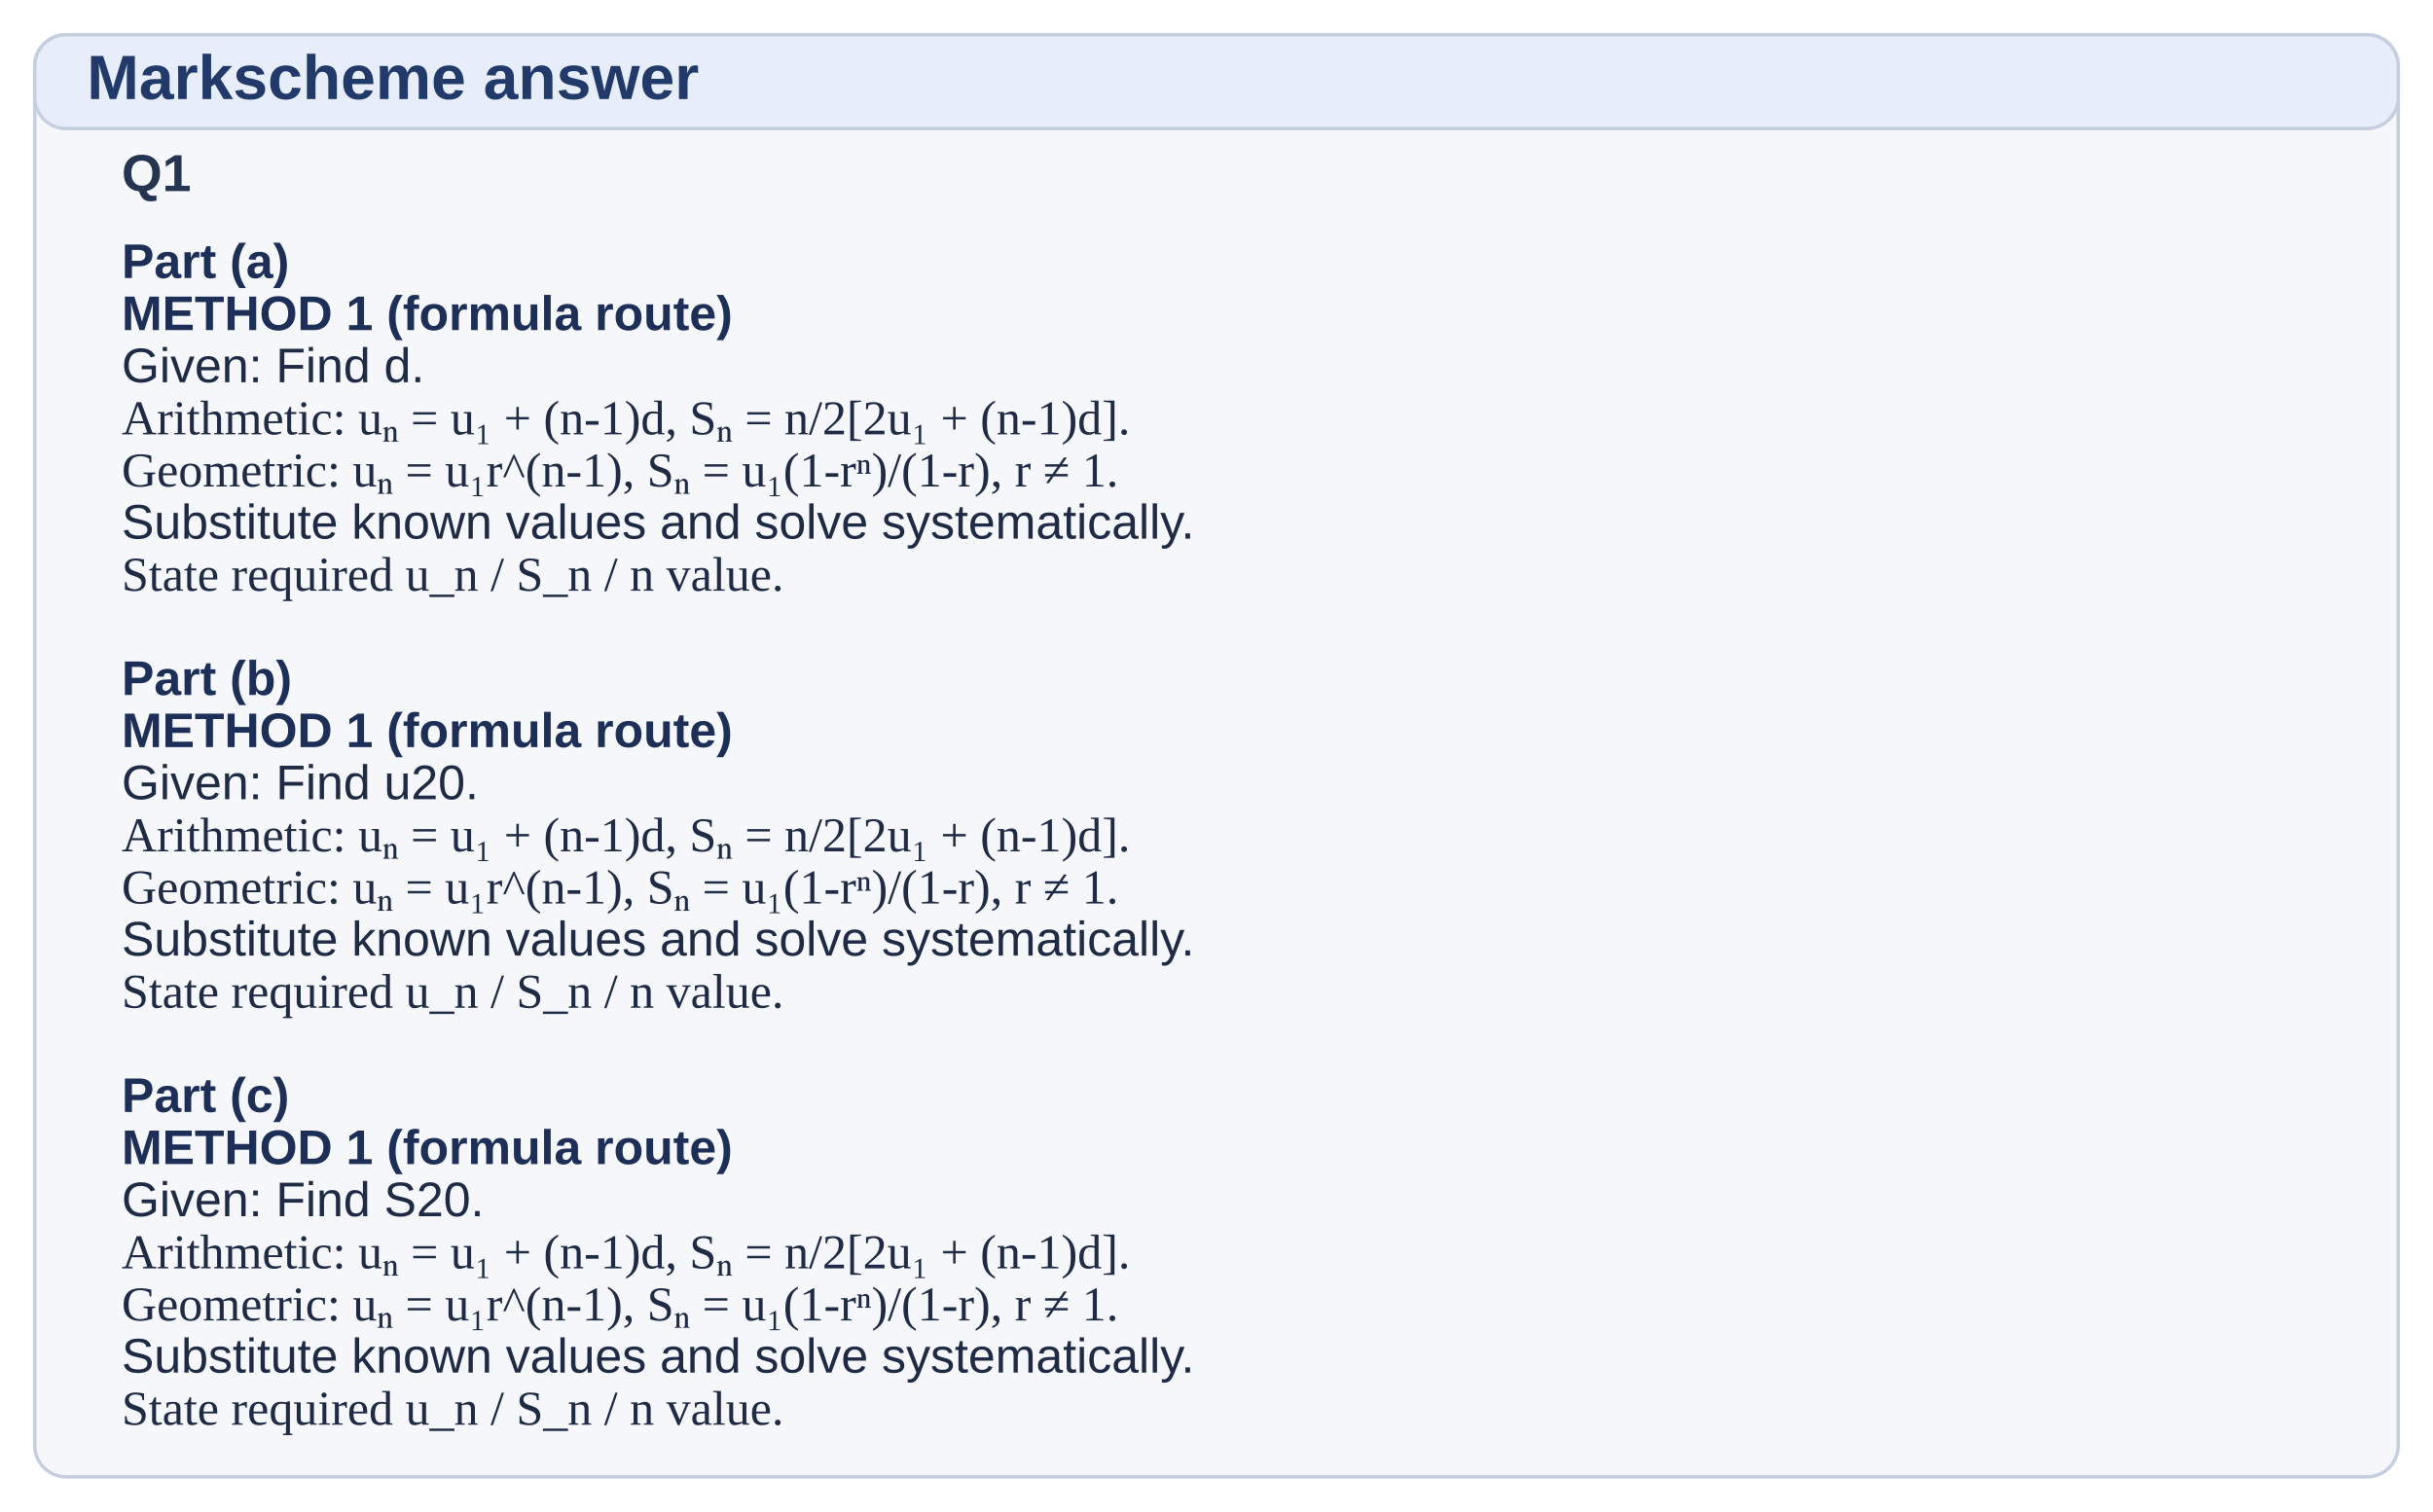
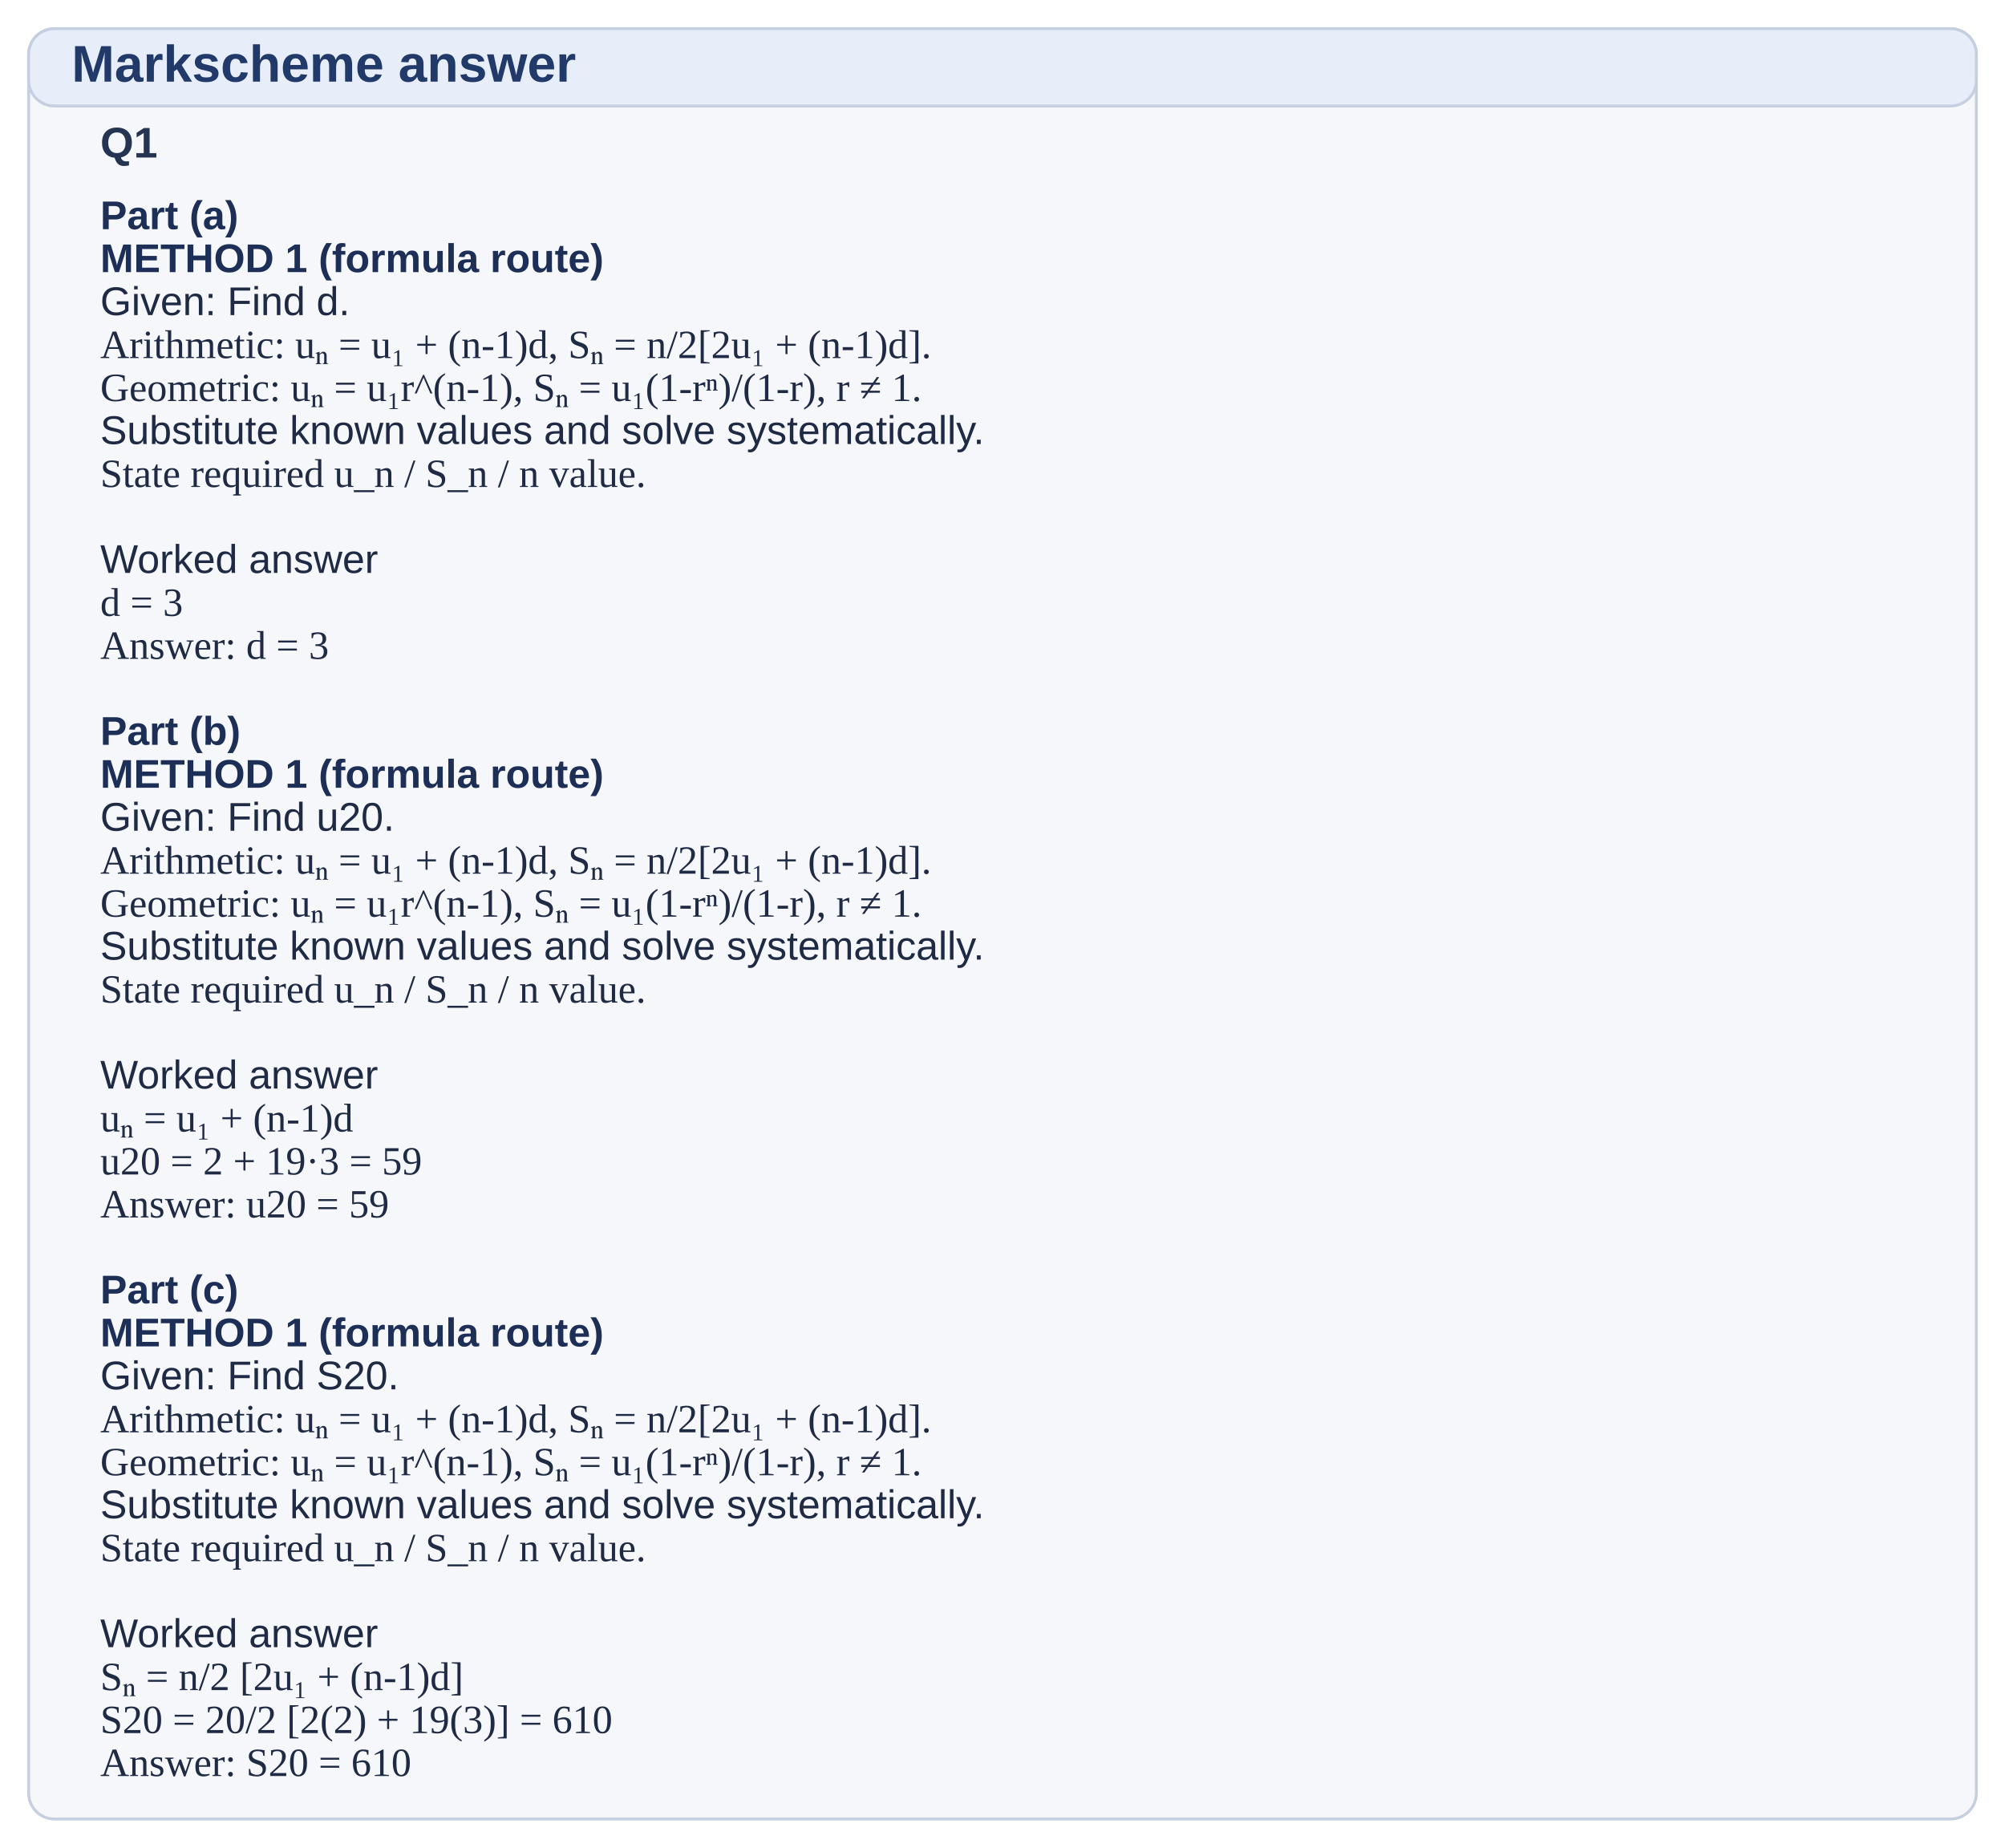
- <svg xmlns="http://www.w3.org/2000/svg" width="1400" height="870" viewBox="0 0 1400 870">
-   <rect x="20" y="20" width="1360" height="830" rx="18" ry="18" fill="#f5f7fb" stroke="#c6cfdf" stroke-width="2" />
+ <svg xmlns="http://www.w3.org/2000/svg" width="1400" height="1290" viewBox="0 0 1400 1290">
+   <rect x="20" y="20" width="1360" height="1250" rx="18" ry="18" fill="#f5f7fb" stroke="#c6cfdf" stroke-width="2" />
  <rect x="20" y="20" width="1360" height="54" rx="18" ry="18" fill="#e7eef9" stroke="#c6cfdf" stroke-width="2" />
  <text x="50" y="57" font-family="Arial, Helvetica, sans-serif" font-size="36" font-weight="700" fill="#213a6a">Markscheme answer</text>
  <text x="70" y="110" font-family="Arial, Helvetica, sans-serif" font-size="30" font-weight="700" fill="#243451">Q1</text>
  <text x="70" y="160" font-family="Arial, Helvetica, sans-serif" font-size="28" font-weight="700" fill="#1d2f57">Part (a)</text>
  <text x="70" y="190" font-family="Arial, Helvetica, sans-serif" font-size="28" font-weight="700" fill="#1d2f57">METHOD 1 (formula route)</text>
  <text x="70" y="220" font-family="Arial, Helvetica, sans-serif" font-size="28" font-weight="500" fill="#1f2a44">Given: Find d.</text>
  <text x="70" y="250" font-family="Cambria Math, STIX Two Math, Times New Roman, serif" font-size="28" font-weight="500" fill="#1f2a44">Arithmetic: uₙ = u₁ + (n-1)d,  Sₙ = n/2[2u₁ + (n-1)d].</text>
  <text x="70" y="280" font-family="Cambria Math, STIX Two Math, Times New Roman, serif" font-size="28" font-weight="500" fill="#1f2a44">Geometric: uₙ = u₁r^(n-1),  Sₙ = u₁(1-rⁿ)/(1-r), r ≠ 1.</text>
  <text x="70" y="310" font-family="Arial, Helvetica, sans-serif" font-size="28" font-weight="500" fill="#1f2a44">Substitute known values and solve systematically.</text>
  <text x="70" y="340" font-family="Cambria Math, STIX Two Math, Times New Roman, serif" font-size="28" font-weight="500" fill="#1f2a44">State required u_n / S_n / n value.</text>
  <text x="70" y="370" font-family="Arial, Helvetica, sans-serif" font-size="28" font-weight="500" fill="#1f2a44"> </text>
-   <text x="70" y="400" font-family="Arial, Helvetica, sans-serif" font-size="28" font-weight="700" fill="#1d2f57">Part (b)</text>
-   <text x="70" y="430" font-family="Arial, Helvetica, sans-serif" font-size="28" font-weight="700" fill="#1d2f57">METHOD 1 (formula route)</text>
-   <text x="70" y="460" font-family="Arial, Helvetica, sans-serif" font-size="28" font-weight="500" fill="#1f2a44">Given: Find u20.</text>
-   <text x="70" y="490" font-family="Cambria Math, STIX Two Math, Times New Roman, serif" font-size="28" font-weight="500" fill="#1f2a44">Arithmetic: uₙ = u₁ + (n-1)d,  Sₙ = n/2[2u₁ + (n-1)d].</text>
-   <text x="70" y="520" font-family="Cambria Math, STIX Two Math, Times New Roman, serif" font-size="28" font-weight="500" fill="#1f2a44">Geometric: uₙ = u₁r^(n-1),  Sₙ = u₁(1-rⁿ)/(1-r), r ≠ 1.</text>
-   <text x="70" y="550" font-family="Arial, Helvetica, sans-serif" font-size="28" font-weight="500" fill="#1f2a44">Substitute known values and solve systematically.</text>
-   <text x="70" y="580" font-family="Cambria Math, STIX Two Math, Times New Roman, serif" font-size="28" font-weight="500" fill="#1f2a44">State required u_n / S_n / n value.</text>
-   <text x="70" y="610" font-family="Arial, Helvetica, sans-serif" font-size="28" font-weight="500" fill="#1f2a44"> </text>
-   <text x="70" y="640" font-family="Arial, Helvetica, sans-serif" font-size="28" font-weight="700" fill="#1d2f57">Part (c)</text>
-   <text x="70" y="670" font-family="Arial, Helvetica, sans-serif" font-size="28" font-weight="700" fill="#1d2f57">METHOD 1 (formula route)</text>
-   <text x="70" y="700" font-family="Arial, Helvetica, sans-serif" font-size="28" font-weight="500" fill="#1f2a44">Given: Find S20.</text>
-   <text x="70" y="730" font-family="Cambria Math, STIX Two Math, Times New Roman, serif" font-size="28" font-weight="500" fill="#1f2a44">Arithmetic: uₙ = u₁ + (n-1)d,  Sₙ = n/2[2u₁ + (n-1)d].</text>
-   <text x="70" y="760" font-family="Cambria Math, STIX Two Math, Times New Roman, serif" font-size="28" font-weight="500" fill="#1f2a44">Geometric: uₙ = u₁r^(n-1),  Sₙ = u₁(1-rⁿ)/(1-r), r ≠ 1.</text>
-   <text x="70" y="790" font-family="Arial, Helvetica, sans-serif" font-size="28" font-weight="500" fill="#1f2a44">Substitute known values and solve systematically.</text>
-   <text x="70" y="820" font-family="Cambria Math, STIX Two Math, Times New Roman, serif" font-size="28" font-weight="500" fill="#1f2a44">State required u_n / S_n / n value.</text>
+   <text x="70" y="400" font-family="Arial, Helvetica, sans-serif" font-size="28" font-weight="500" fill="#1f2a44">Worked answer</text>
+   <text x="70" y="430" font-family="Cambria Math, STIX Two Math, Times New Roman, serif" font-size="28" font-weight="500" fill="#1f2a44">d = 3</text>
+   <text x="70" y="460" font-family="Cambria Math, STIX Two Math, Times New Roman, serif" font-size="28" font-weight="500" fill="#1f2a44">Answer: d = 3</text>
+   <text x="70" y="490" font-family="Arial, Helvetica, sans-serif" font-size="28" font-weight="500" fill="#1f2a44"> </text>
+   <text x="70" y="520" font-family="Arial, Helvetica, sans-serif" font-size="28" font-weight="700" fill="#1d2f57">Part (b)</text>
+   <text x="70" y="550" font-family="Arial, Helvetica, sans-serif" font-size="28" font-weight="700" fill="#1d2f57">METHOD 1 (formula route)</text>
+   <text x="70" y="580" font-family="Arial, Helvetica, sans-serif" font-size="28" font-weight="500" fill="#1f2a44">Given: Find u20.</text>
+   <text x="70" y="610" font-family="Cambria Math, STIX Two Math, Times New Roman, serif" font-size="28" font-weight="500" fill="#1f2a44">Arithmetic: uₙ = u₁ + (n-1)d,  Sₙ = n/2[2u₁ + (n-1)d].</text>
+   <text x="70" y="640" font-family="Cambria Math, STIX Two Math, Times New Roman, serif" font-size="28" font-weight="500" fill="#1f2a44">Geometric: uₙ = u₁r^(n-1),  Sₙ = u₁(1-rⁿ)/(1-r), r ≠ 1.</text>
+   <text x="70" y="670" font-family="Arial, Helvetica, sans-serif" font-size="28" font-weight="500" fill="#1f2a44">Substitute known values and solve systematically.</text>
+   <text x="70" y="700" font-family="Cambria Math, STIX Two Math, Times New Roman, serif" font-size="28" font-weight="500" fill="#1f2a44">State required u_n / S_n / n value.</text>
+   <text x="70" y="730" font-family="Arial, Helvetica, sans-serif" font-size="28" font-weight="500" fill="#1f2a44"> </text>
+   <text x="70" y="760" font-family="Arial, Helvetica, sans-serif" font-size="28" font-weight="500" fill="#1f2a44">Worked answer</text>
+   <text x="70" y="790" font-family="Cambria Math, STIX Two Math, Times New Roman, serif" font-size="28" font-weight="500" fill="#1f2a44">uₙ = u₁ + (n-1)d</text>
+   <text x="70" y="820" font-family="Cambria Math, STIX Two Math, Times New Roman, serif" font-size="28" font-weight="500" fill="#1f2a44">u20 = 2 + 19·3 = 59</text>
+   <text x="70" y="850" font-family="Cambria Math, STIX Two Math, Times New Roman, serif" font-size="28" font-weight="500" fill="#1f2a44">Answer: u20 = 59</text>
+   <text x="70" y="880" font-family="Arial, Helvetica, sans-serif" font-size="28" font-weight="500" fill="#1f2a44"> </text>
+   <text x="70" y="910" font-family="Arial, Helvetica, sans-serif" font-size="28" font-weight="700" fill="#1d2f57">Part (c)</text>
+   <text x="70" y="940" font-family="Arial, Helvetica, sans-serif" font-size="28" font-weight="700" fill="#1d2f57">METHOD 1 (formula route)</text>
+   <text x="70" y="970" font-family="Arial, Helvetica, sans-serif" font-size="28" font-weight="500" fill="#1f2a44">Given: Find S20.</text>
+   <text x="70" y="1000" font-family="Cambria Math, STIX Two Math, Times New Roman, serif" font-size="28" font-weight="500" fill="#1f2a44">Arithmetic: uₙ = u₁ + (n-1)d,  Sₙ = n/2[2u₁ + (n-1)d].</text>
+   <text x="70" y="1030" font-family="Cambria Math, STIX Two Math, Times New Roman, serif" font-size="28" font-weight="500" fill="#1f2a44">Geometric: uₙ = u₁r^(n-1),  Sₙ = u₁(1-rⁿ)/(1-r), r ≠ 1.</text>
+   <text x="70" y="1060" font-family="Arial, Helvetica, sans-serif" font-size="28" font-weight="500" fill="#1f2a44">Substitute known values and solve systematically.</text>
+   <text x="70" y="1090" font-family="Cambria Math, STIX Two Math, Times New Roman, serif" font-size="28" font-weight="500" fill="#1f2a44">State required u_n / S_n / n value.</text>
+   <text x="70" y="1120" font-family="Arial, Helvetica, sans-serif" font-size="28" font-weight="500" fill="#1f2a44"> </text>
+   <text x="70" y="1150" font-family="Arial, Helvetica, sans-serif" font-size="28" font-weight="500" fill="#1f2a44">Worked answer</text>
+   <text x="70" y="1180" font-family="Cambria Math, STIX Two Math, Times New Roman, serif" font-size="28" font-weight="500" fill="#1f2a44">Sₙ = n/2 [2u₁ + (n-1)d]</text>
+   <text x="70" y="1210" font-family="Cambria Math, STIX Two Math, Times New Roman, serif" font-size="28" font-weight="500" fill="#1f2a44">S20 = 20/2 [2(2) + 19(3)] = 610</text>
+   <text x="70" y="1240" font-family="Cambria Math, STIX Two Math, Times New Roman, serif" font-size="28" font-weight="500" fill="#1f2a44">Answer: S20 = 610</text>
</svg>
